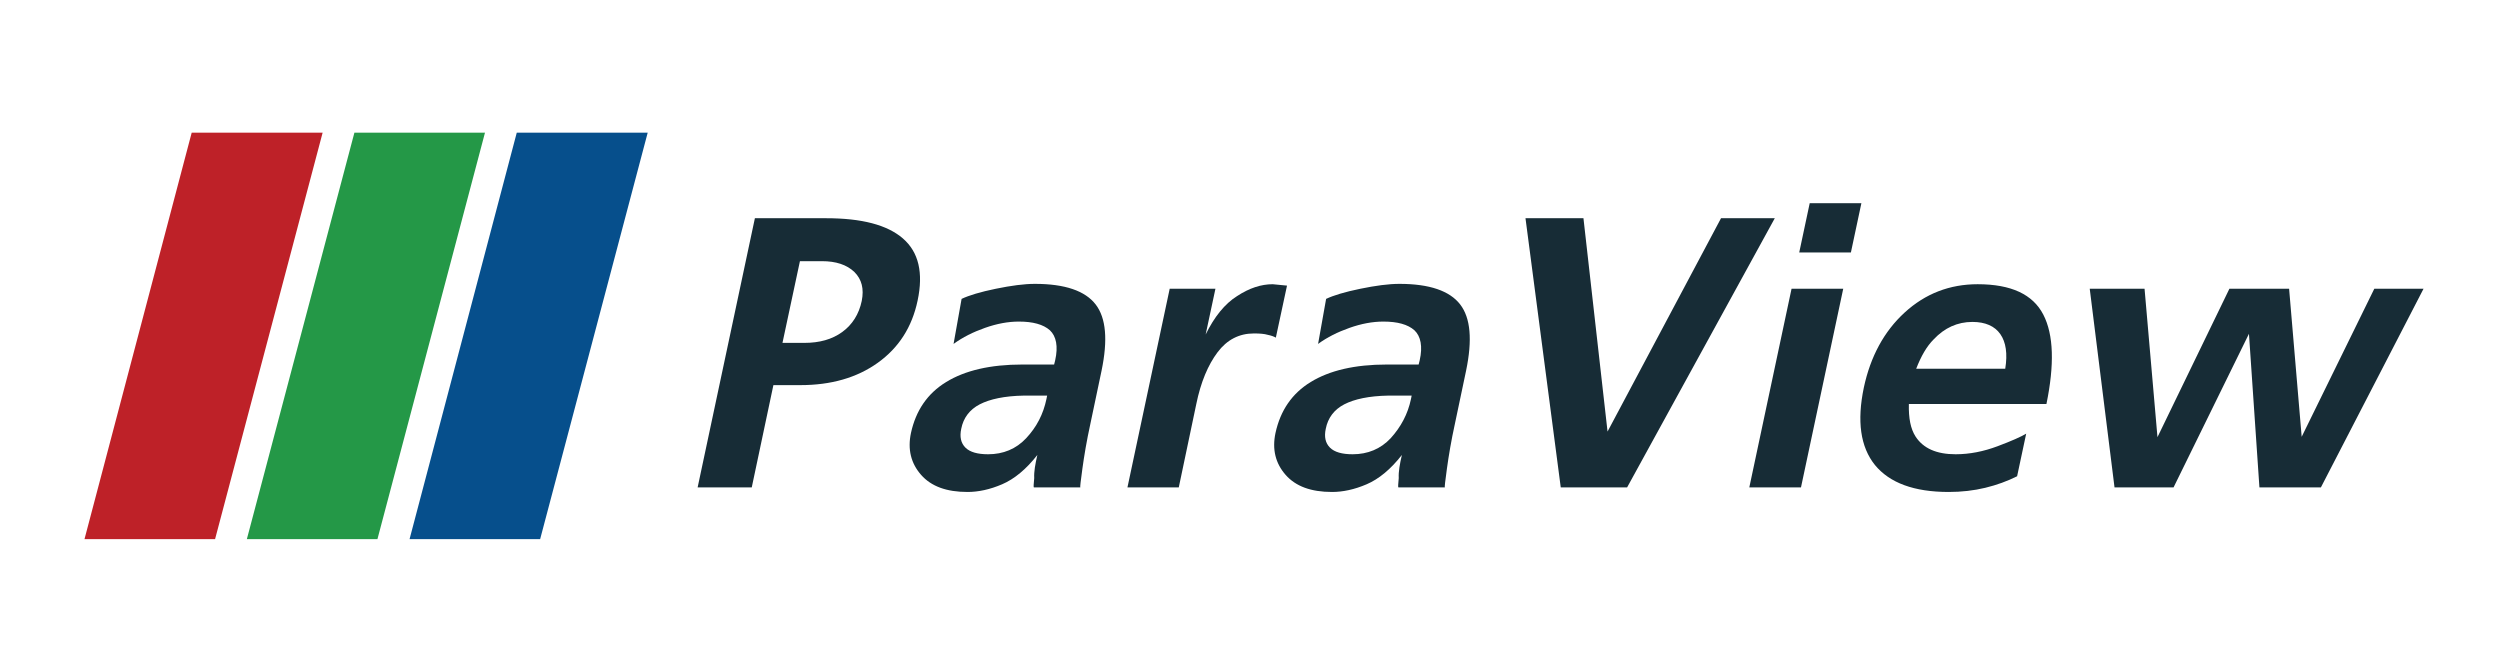
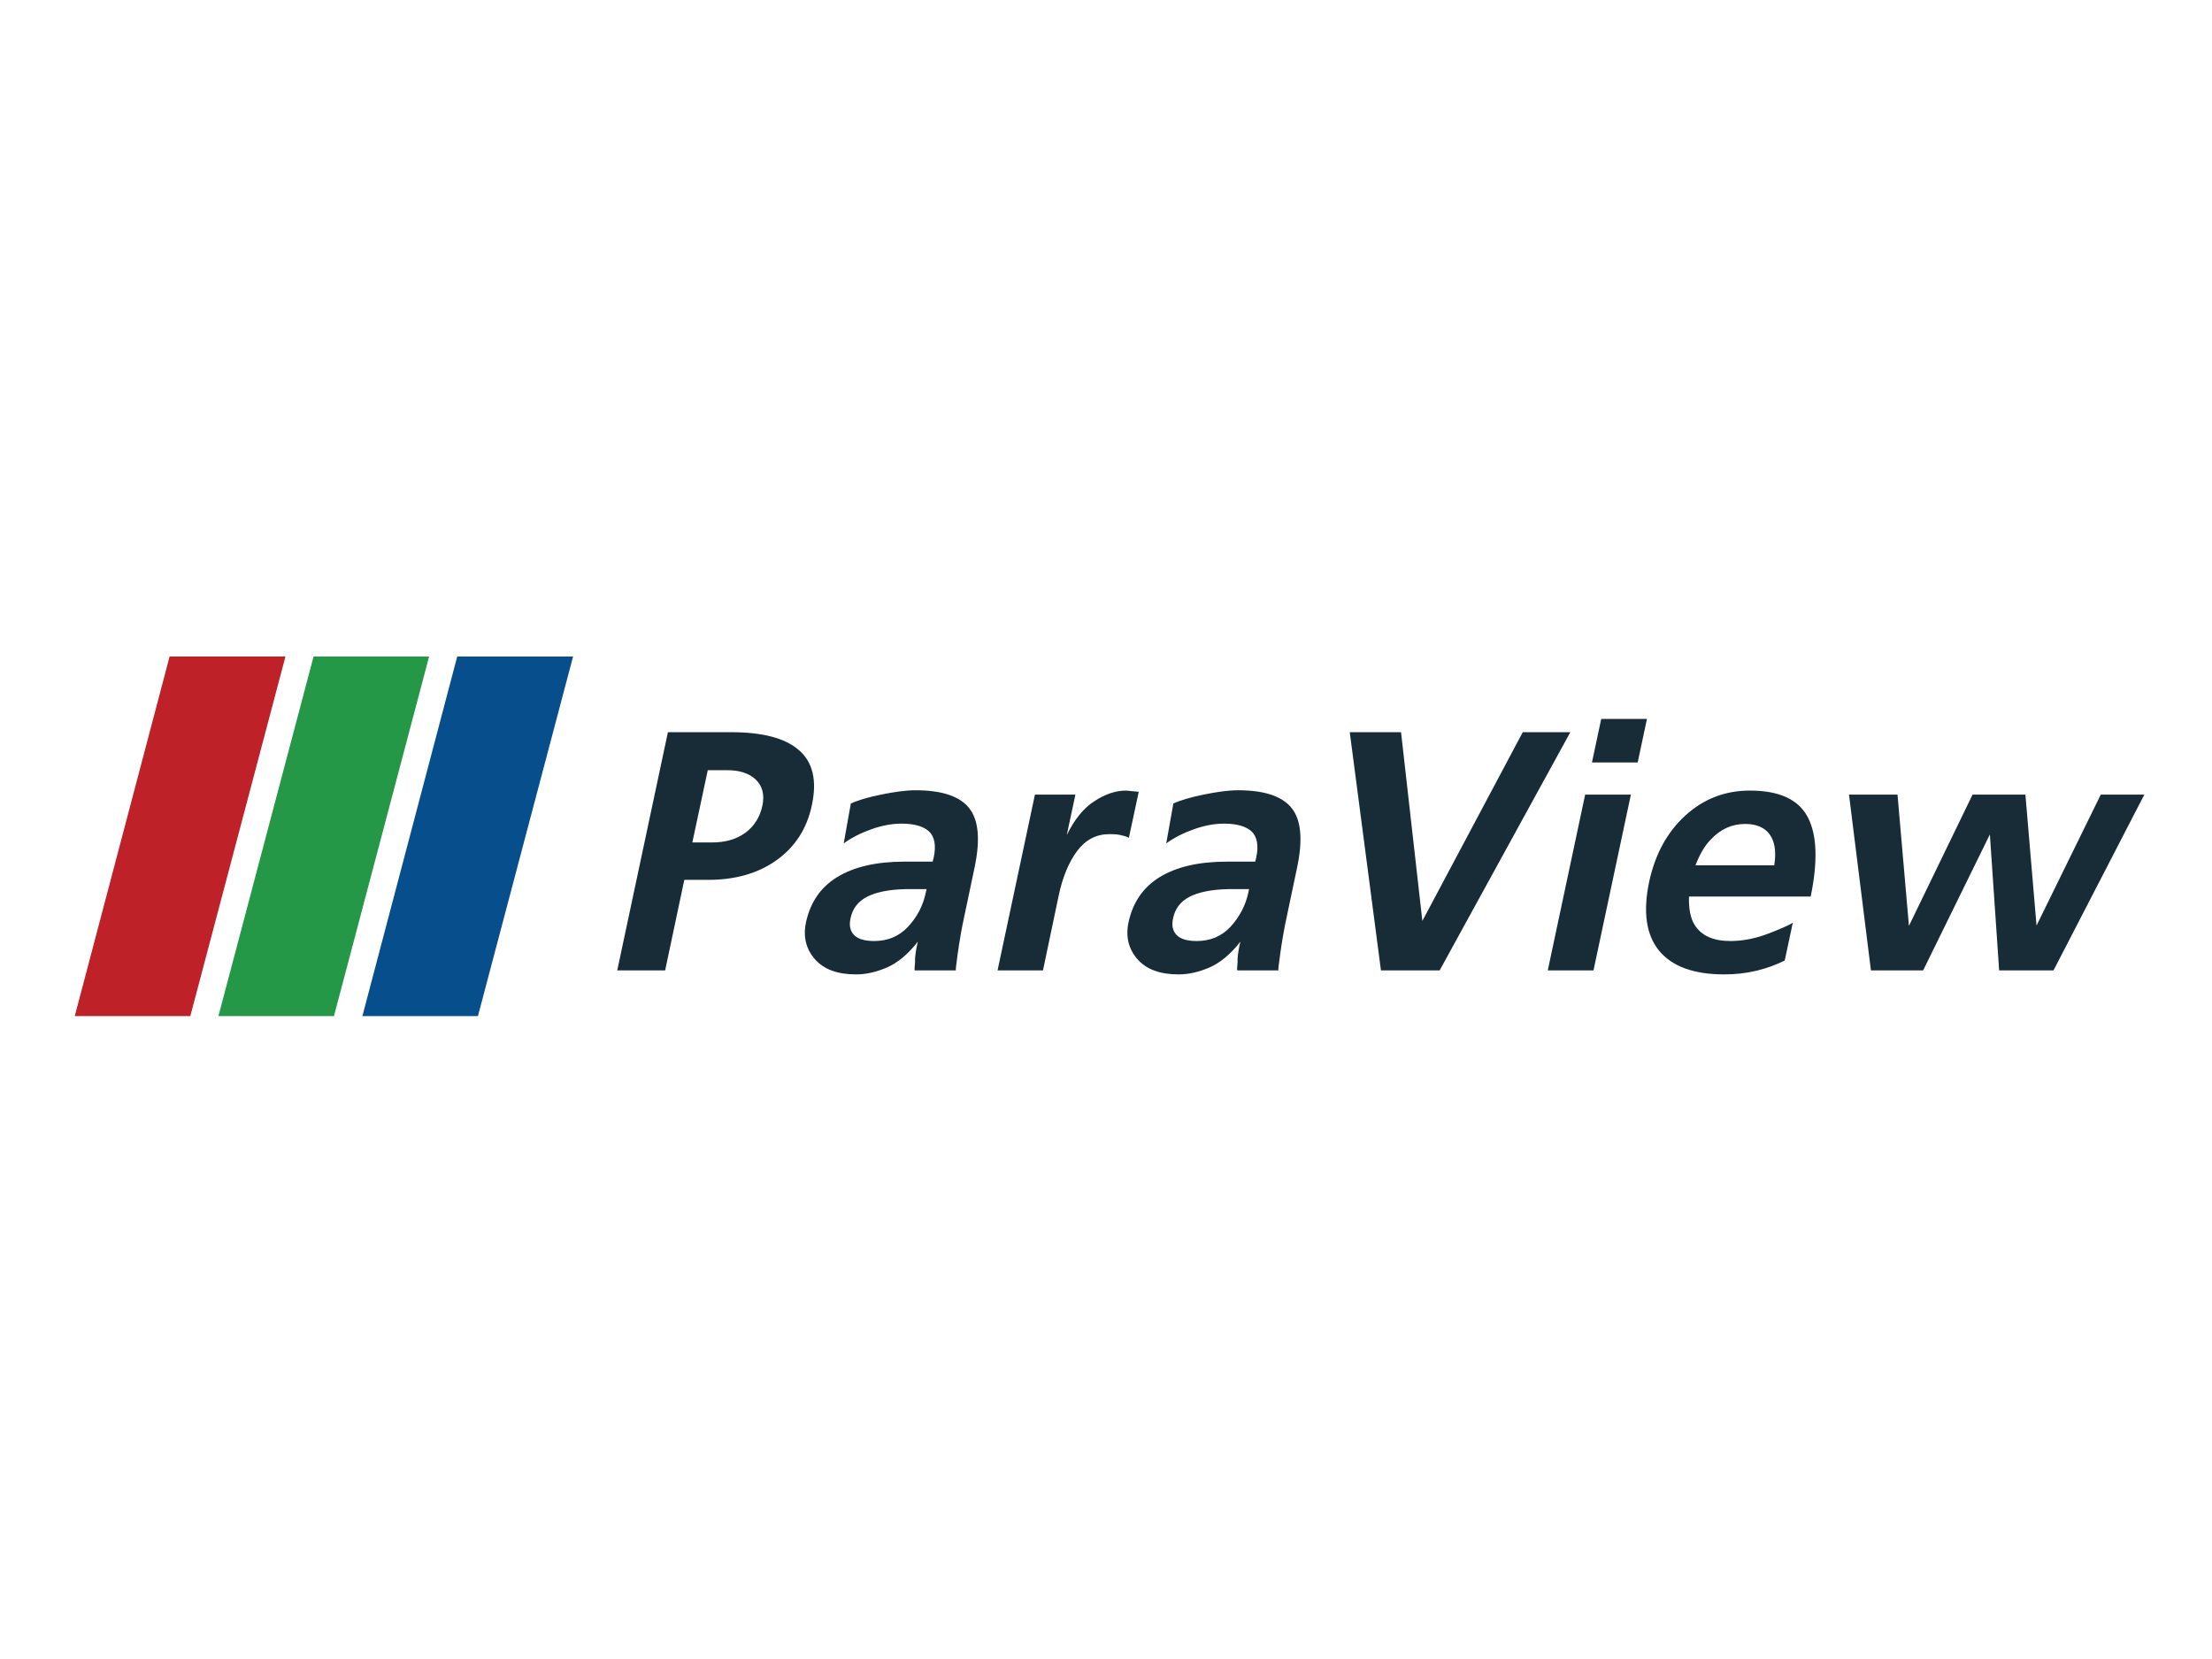
- <svg xmlns="http://www.w3.org/2000/svg" x="0px" y="0px" viewBox="0 0 716 188" xml:space="preserve">
-   <g id="LogoMark"> </g>
-   <g id="Kitware">
+ <svg xmlns="http://www.w3.org/2000/svg" id="body_1" width="1024" height="768">
+   <g transform="matrix(1.430168 0 0 1.430168 -0 249.5642)">
    <g>
-       <path fill="#172C36" d="M221.5,110.3l-6.2,29.3h-15.5l16.4-77.1h20.4c10.2,0,17.5,1.9,22,5.8c4.5,3.9,5.9,9.8,4.2,17.8 c-1.6,7.6-5.4,13.5-11.4,17.8c-6,4.3-13.4,6.4-22.2,6.4H221.5z M224.1,98.2h6.3c4.3,0,7.9-1,10.8-3.1s4.8-5.1,5.6-8.9 c0.7-3.5,0-6.2-2.1-8.3c-2.2-2.1-5.3-3.1-9.3-3.1h-6.3L224.1,98.2z" />
-       <path fill="#172C36" d="M297.1,130.3c-3.2,4.1-6.6,6.9-10.1,8.4c-3.5,1.5-6.8,2.2-9.9,2.2c-6,0-10.4-1.6-13.3-4.9 c-2.9-3.3-3.9-7.3-2.9-12c1.4-6.4,4.7-11.3,10.1-14.6c5.4-3.3,12.6-5,21.8-5h9.1l0.3-1.2c0.9-4,0.3-6.9-1.5-8.6 c-1.9-1.7-4.9-2.5-8.9-2.5c-3.1,0-6.3,0.6-9.7,1.8c-3.4,1.2-6.4,2.7-9,4.6l2.3-12.9c2.1-1,5.4-2,9.8-2.9c4.4-0.9,8.1-1.4,11.2-1.4 c8.6,0,14.4,2,17.4,5.9c3,3.9,3.5,10.2,1.7,18.9l-3.2,15.2c-1.1,5-1.8,9.3-2.3,12.9c-0.5,3.6-0.7,5.4-0.6,5.4h-13.3 c-0.1,0-0.1-0.9,0.1-2.7C296.1,135.1,296.5,132.9,297.1,130.3z M299.7,114.3l0.2-1h-6.7c-5.5,0.1-9.7,1-12.6,2.5 c-2.9,1.5-4.7,3.9-5.3,7c-0.5,2.3-0.1,4.1,1.2,5.4c1.3,1.3,3.5,1.9,6.5,1.9c4.3,0,8-1.5,10.9-4.6 C296.9,122.3,298.8,118.6,299.7,114.3z" />
-       <path fill="#172C36" d="M337.6,139.6h-14.7L335,82.7h13.1l-2.8,13.1c2.5-5.1,5.5-8.8,9-11c3.5-2.3,6.9-3.4,10.2-3.4l4.1,0.4 l-3.2,14.9c-0.5-0.3-1.3-0.6-2.3-0.8c-1-0.3-2.3-0.4-4-0.4c-4.2,0-7.7,1.8-10.4,5.4c-2.7,3.6-4.8,8.5-6.1,14.9L337.6,139.6z" />
-       <path fill="#172C36" d="M401.5,130.3c-3.2,4.1-6.6,6.9-10.1,8.4c-3.5,1.5-6.8,2.2-9.9,2.2c-6,0-10.4-1.6-13.3-4.9 c-2.9-3.3-3.9-7.3-2.9-12c1.4-6.4,4.7-11.3,10.1-14.6c5.4-3.3,12.6-5,21.8-5h9.1l0.3-1.2c0.9-4,0.3-6.9-1.5-8.6 c-1.9-1.7-4.9-2.5-8.9-2.5c-3.1,0-6.3,0.6-9.7,1.8c-3.4,1.2-6.4,2.7-9,4.6l2.3-12.9c2.1-1,5.4-2,9.8-2.9c4.4-0.9,8.1-1.4,11.2-1.4 c8.6,0,14.4,2,17.4,5.9c3,3.9,3.5,10.2,1.7,18.9l-3.2,15.2c-1.1,5-1.8,9.3-2.3,12.9c-0.5,3.6-0.7,5.4-0.6,5.4h-13.3 c-0.1,0-0.1-0.9,0.1-2.7C400.5,135.1,400.9,132.9,401.5,130.3z M404.1,114.3l0.2-1h-6.7c-5.5,0.1-9.7,1-12.6,2.5s-4.7,3.9-5.3,7 c-0.5,2.3-0.1,4.1,1.2,5.4c1.3,1.3,3.5,1.9,6.5,1.9c4.3,0,8-1.5,10.9-4.6C401.2,122.3,403.2,118.6,404.1,114.3z" />
-       <path fill="#172C36" d="M492.9,62.5h15.4L466,139.6h-19l-10.1-77.1h16.6l6.9,61.1L492.9,62.5z" />
-       <path fill="#172C36" d="M515.8,139.6H501l12.1-56.9h14.8L515.8,139.6z M515.3,72.3l3-14.1h14.8l-3,14.1H515.3z" />
-       <path fill="#172C36" d="M577.7,136.4c-2.8,1.4-5.8,2.5-9.1,3.3c-3.3,0.8-6.8,1.2-10.5,1.2c-9.9,0-16.9-2.6-21.1-7.7 c-4.2-5.2-5.2-12.6-3.2-22.2c1.9-8.9,5.8-16.1,11.7-21.5c5.9-5.4,12.9-8.1,20.9-8.1c9.6,0,15.8,2.9,18.8,8.7 c3,5.8,3.2,14.4,0.9,25.6h-39.4c-0.1,4.1,0.5,7.1,1.9,9.3c2.2,3.4,6,5.1,11.5,5.1c4,0,8-0.8,12-2.3c4-1.5,6.7-2.7,8.2-3.6 L577.7,136.4z M548.8,105.6h25.5c0.7-4.3,0.2-7.6-1.4-9.9c-1.6-2.3-4.3-3.5-8-3.5c-4.3,0-8,1.7-11.1,5 C551.8,99.2,550.2,102,548.8,105.6z" />
-       <path fill="#172C36" d="M655.6,82.7l3.6,42.4L680,82.7h14.1l-29.4,56.9h-17.6l-3-44l-21.6,44h-16.9l-7.1-56.9h15.7l3.7,42.5 l20.6-42.5H655.6z" />
+ 	</g>
+     <g>
+       <g>
+         <path d="M221.5 110.3L215.3 139.6L199.8 139.6L216.2 62.5L236.6 62.5C 246.8 62.5 254.1 64.4 258.6 68.3C 263.1 72.2 264.5 78.1 262.8 86.1C 261.2 93.7 257.4 99.6 251.4 103.9C 245.4 108.2 238 110.3 229.2 110.3L229.2 110.3L221.5 110.3L221.5 110.3zM224.1 98.2L230.4 98.2C 234.7 98.2 238.3 97.2 241.2 95.1C 244.1 93 246 90 246.8 86.2C 247.5 82.7 246.8 80 244.7 77.9C 242.5 75.8 239.4 74.8 235.4 74.8L235.4 74.8L229.1 74.8L224.1 98.2z" stroke="none" fill="#172C36" fill-rule="nonzero" />
+         <path d="M297.1 130.3C 293.9 134.4 290.5 137.2 287 138.7C 283.5 140.2 280.2 140.9 277.1 140.9C 271.1 140.9 266.7 139.3 263.8 136C 260.9 132.7 259.9 128.7 260.9 124C 262.3 117.6 265.6 112.7 271 109.4C 276.4 106.1 283.6 104.4 292.8 104.4L292.8 104.4L301.9 104.4L302.2 103.2C 303.1 99.2 302.5 96.3 300.7 94.6C 298.8 92.9 295.8 92.1 291.8 92.1C 288.7 92.1 285.5 92.7 282.1 93.9C 278.7 95.1 275.7 96.6 273.1 98.5L273.1 98.5L275.4 85.6C 277.5 84.6 280.8 83.6 285.2 82.7C 289.6 81.8 293.3 81.3 296.4 81.3C 305 81.3 310.8 83.3 313.8 87.2C 316.8 91.1 317.3 97.4 315.5 106.1L315.5 106.1L312.3 121.3C 311.2 126.3 310.5 130.6 310 134.2C 309.5 137.8 309.3 139.6 309.4 139.6L309.4 139.6L296.1 139.6C 296 139.6 296 138.7 296.2 136.9C 296.1 135.1 296.5 132.9 297.1 130.3zM299.7 114.3L299.9 113.3L293.2 113.3C 287.7 113.4 283.5 114.3 280.6 115.8C 277.7 117.3 275.9 119.7 275.3 122.8C 274.8 125.1 275.2 126.9 276.5 128.2C 277.8 129.5 280 130.1 283 130.1C 287.3 130.1 291 128.6 293.9 125.5C 296.9 122.3 298.8 118.6 299.7 114.3z" stroke="none" fill="#172C36" fill-rule="nonzero" />
+         <path d="M337.6 139.6L322.9 139.6L335 82.7L348.1 82.7L345.3 95.8C 347.8 90.7 350.8 87 354.3 84.8C 357.8 82.5 361.2 81.4 364.5 81.4L364.5 81.4L368.6 81.8L365.4 96.7C 364.9 96.4 364.1 96.1 363.1 95.9C 362.1 95.6 360.8 95.5 359.1 95.5C 354.9 95.5 351.4 97.3 348.7 100.9C 346 104.5 343.9 109.4 342.6 115.8L342.6 115.8L337.6 139.6z" stroke="none" fill="#172C36" fill-rule="nonzero" />
+         <path d="M401.5 130.3C 398.3 134.4 394.9 137.2 391.4 138.7C 387.9 140.2 384.6 140.9 381.5 140.9C 375.5 140.9 371.1 139.3 368.2 136C 365.3 132.7 364.3 128.7 365.3 124C 366.7 117.6 370 112.7 375.4 109.4C 380.8 106.1 388 104.4 397.2 104.4L397.2 104.4L406.3 104.4L406.6 103.2C 407.5 99.2 406.9 96.3 405.1 94.6C 403.2 92.9 400.2 92.1 396.2 92.1C 393.1 92.1 389.9 92.7 386.5 93.9C 383.1 95.1 380.1 96.6 377.5 98.5L377.5 98.5L379.8 85.6C 381.9 84.6 385.2 83.6 389.6 82.7C 394 81.8 397.7 81.3 400.8 81.3C 409.4 81.3 415.2 83.3 418.2 87.2C 421.2 91.1 421.7 97.4 419.9 106.1L419.9 106.1L416.7 121.3C 415.6 126.3 414.9 130.6 414.4 134.2C 413.9 137.8 413.7 139.6 413.8 139.6L413.8 139.6L400.5 139.6C 400.4 139.6 400.4 138.7 400.6 136.9C 400.5 135.1 400.9 132.9 401.5 130.3zM404.1 114.3L404.3 113.3L397.6 113.3C 392.1 113.4 387.9 114.3 385 115.8C 382.1 117.3 380.3 119.7 379.7 122.8C 379.2 125.1 379.6 126.9 380.9 128.2C 382.2 129.5 384.4 130.1 387.4 130.1C 391.7 130.1 395.4 128.6 398.3 125.5C 401.2 122.3 403.2 118.6 404.1 114.3z" stroke="none" fill="#172C36" fill-rule="nonzero" />
+         <path d="M492.9 62.5L508.3 62.5L466 139.6L447 139.6L436.9 62.5L453.5 62.5L460.4 123.6L492.9 62.5z" stroke="none" fill="#172C36" fill-rule="nonzero" />
+         <path d="M515.8 139.6L501 139.6L513.1 82.7L527.9 82.7L515.8 139.6zM515.3 72.3L518.3 58.2L533.1 58.2L530.1 72.3L515.3 72.3z" stroke="none" fill="#172C36" fill-rule="nonzero" />
+         <path d="M577.7 136.4C 574.9 137.8 571.9 138.9 568.6 139.7C 565.3 140.5 561.8 140.9 558.1 140.9C 548.2 140.9 541.2 138.3 537 133.2C 532.8 128 531.8 120.6 533.8 111C 535.7 102.1 539.6 94.9 545.5 89.5C 551.4 84.1 558.4 81.4 566.4 81.4C 576 81.4 582.2 84.3 585.2 90.1C 588.2 95.9 588.4 104.5 586.1 115.7L586.1 115.7L546.7 115.7C 546.6 119.8 547.2 122.8 548.6 125C 550.8 128.4 554.6 130.1 560.1 130.1C 564.1 130.1 568.1 129.3 572.1 127.8C 576.1 126.3 578.8 125.1 580.3 124.2L580.3 124.2L577.7 136.4zM548.8 105.6L574.3 105.6C 575 101.3 574.5 98 572.9 95.7C 571.3 93.4 568.6 92.2 564.9 92.2C 560.6 92.2 556.9 93.9 553.8 97.2C 551.8 99.2 550.2 102 548.8 105.6z" stroke="none" fill="#172C36" fill-rule="nonzero" />
+         <path d="M655.6 82.7L659.2 125.1L680 82.7L694.1 82.7L664.7 139.6L647.1 139.6L644.1 95.6L622.5 139.6L605.6 139.6L598.5 82.7L614.2 82.7L617.9 125.2L638.5 82.7L655.6 82.7L655.6 82.7z" stroke="none" fill="#172C36" fill-rule="nonzero" />
+       </g>
+       <path d="M61.6 154.4L24.2 154.4L54.9 38L92.4 38L61.6 154.4" stroke="none" fill="#BE2128" fill-rule="nonzero" />
+       <path d="M108.1 154.4L70.7 154.4L101.5 38L138.9 38L108.1 154.4" stroke="none" fill="#249847" fill-rule="nonzero" />
+       <path d="M154.7 154.4L117.3 154.4L148 38L185.5 38L154.7 154.4" stroke="none" fill="#064F8C" fill-rule="nonzero" />
    </g>
-     <polygon fill="#BE2128" points="61.6,154.4 24.2,154.4 54.9,38 92.4,38 " />
-     <polygon fill="#249847" points="108.1,154.4 70.7,154.4 101.5,38 138.9,38 " />
-     <polygon fill="#064F8C" points="154.7,154.4 117.3,154.4 148,38 185.5,38 " />
  </g>
</svg>
